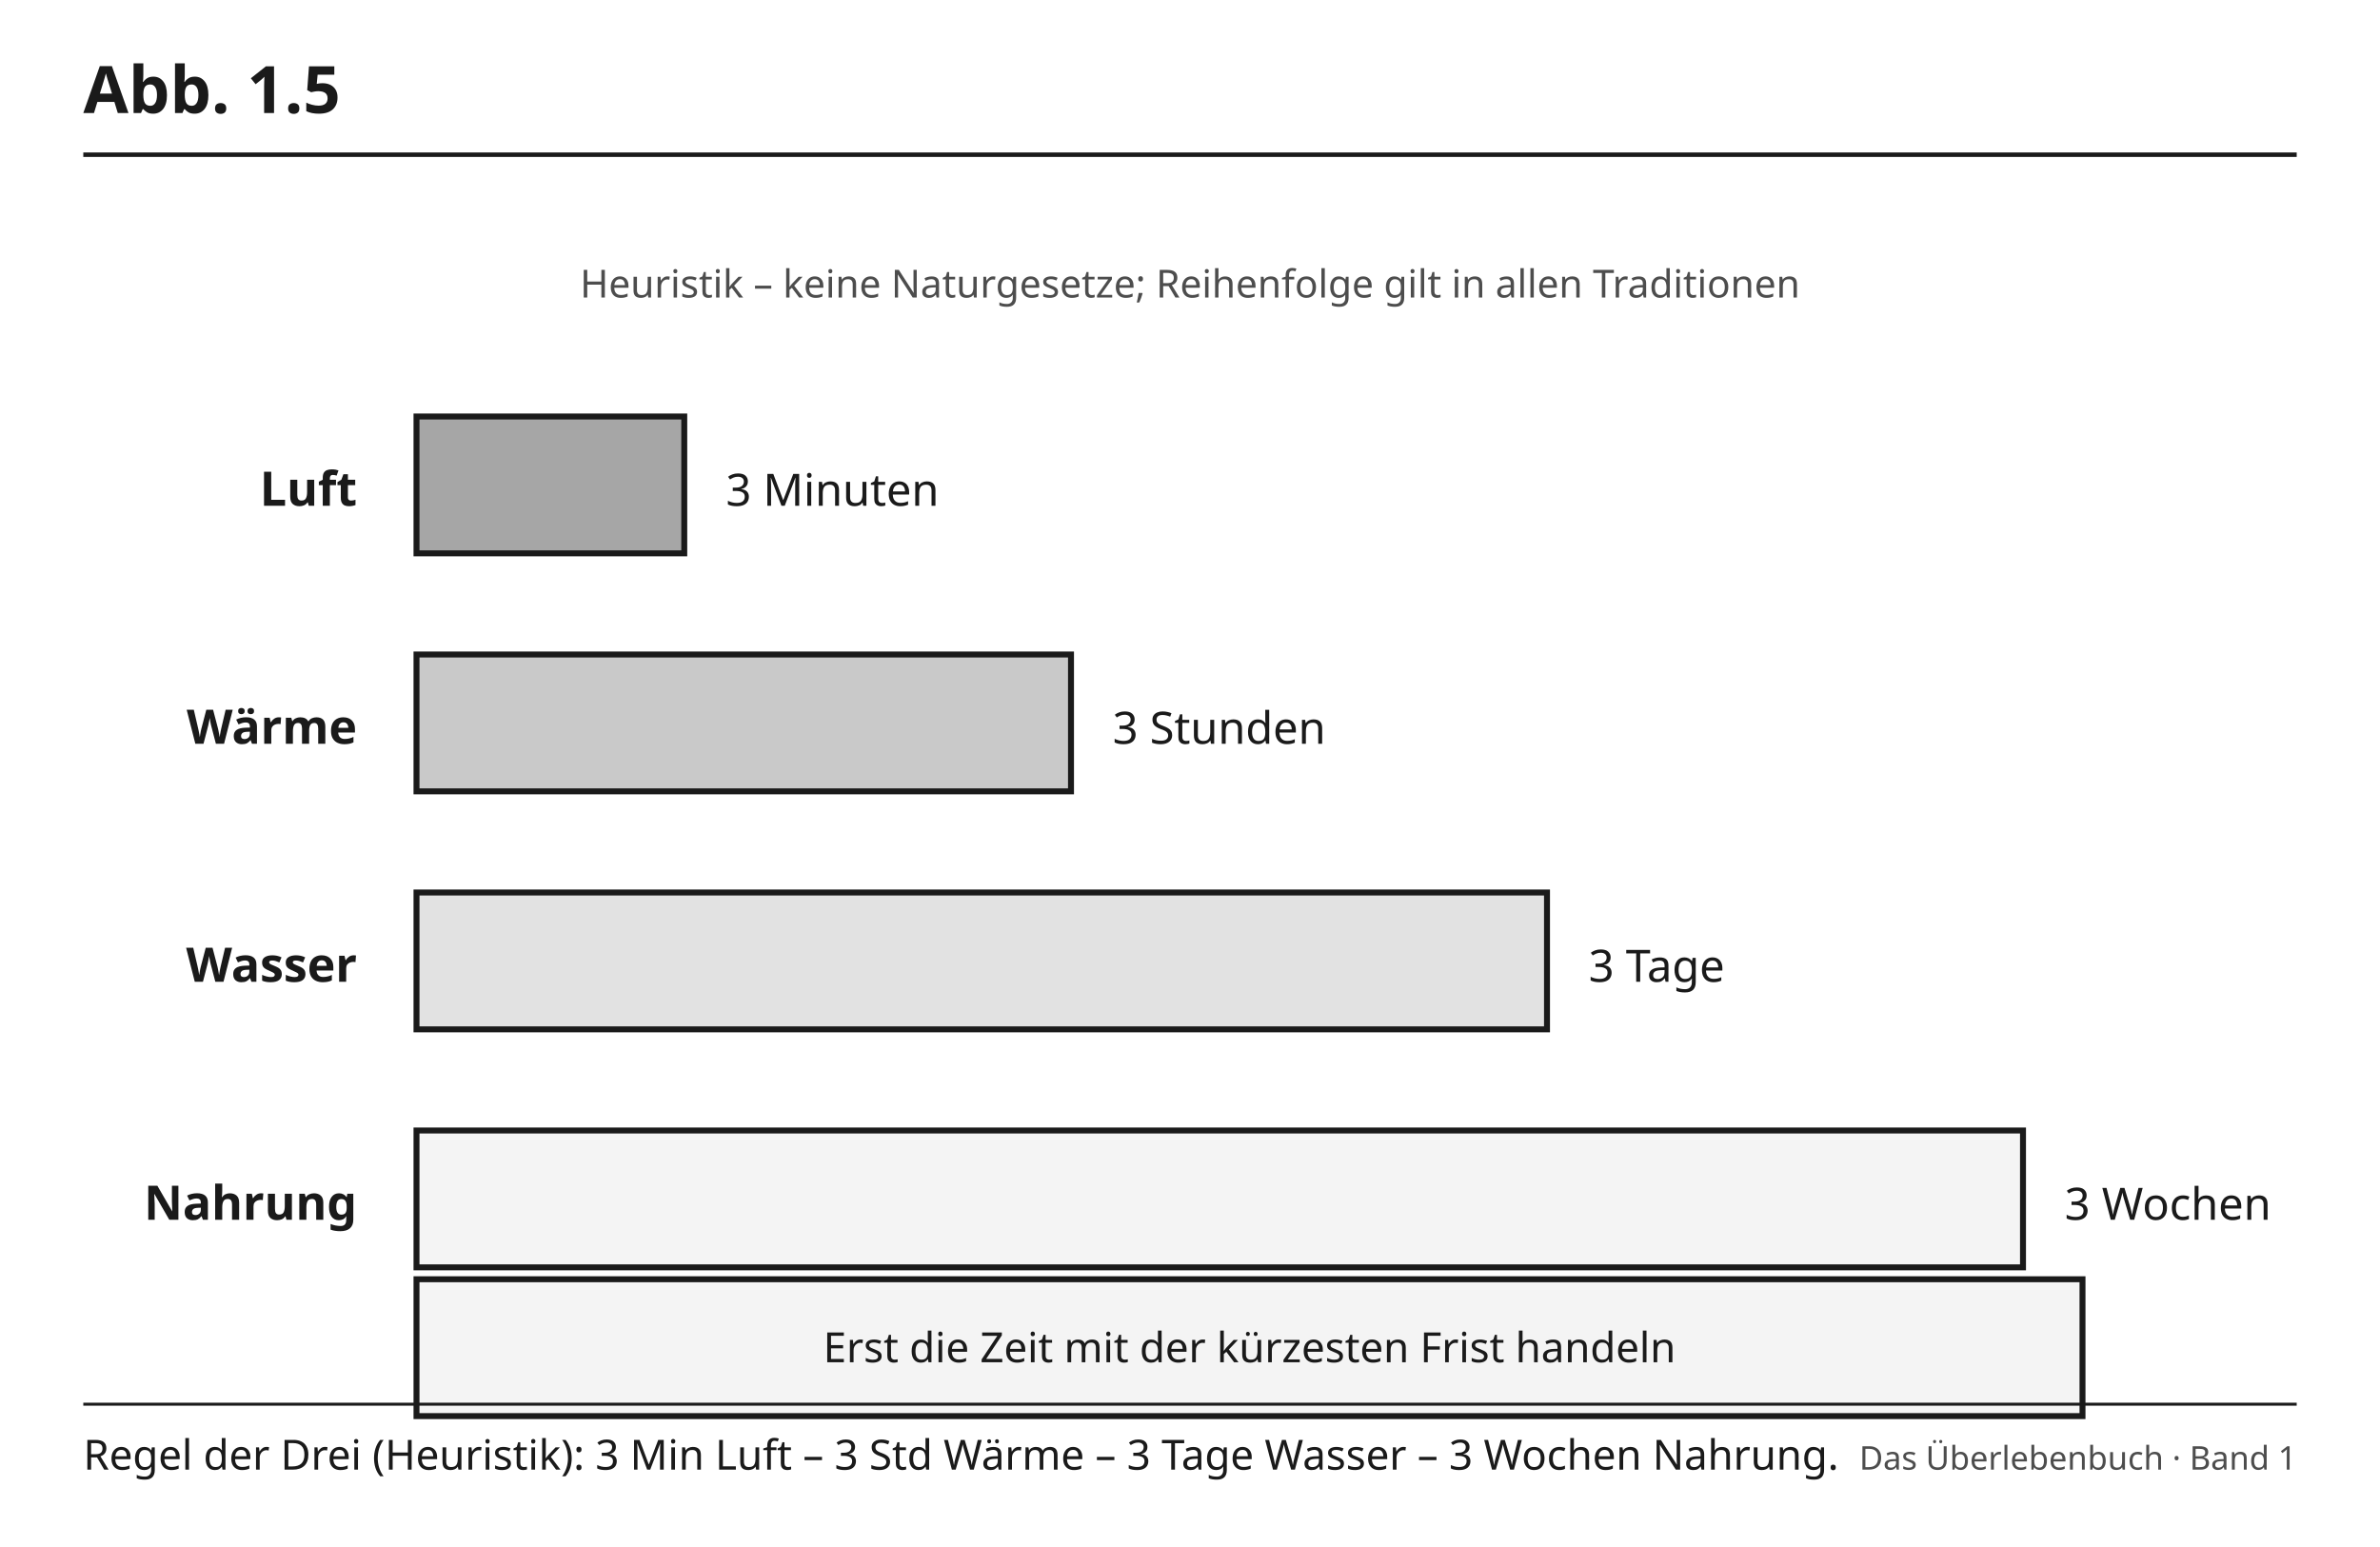
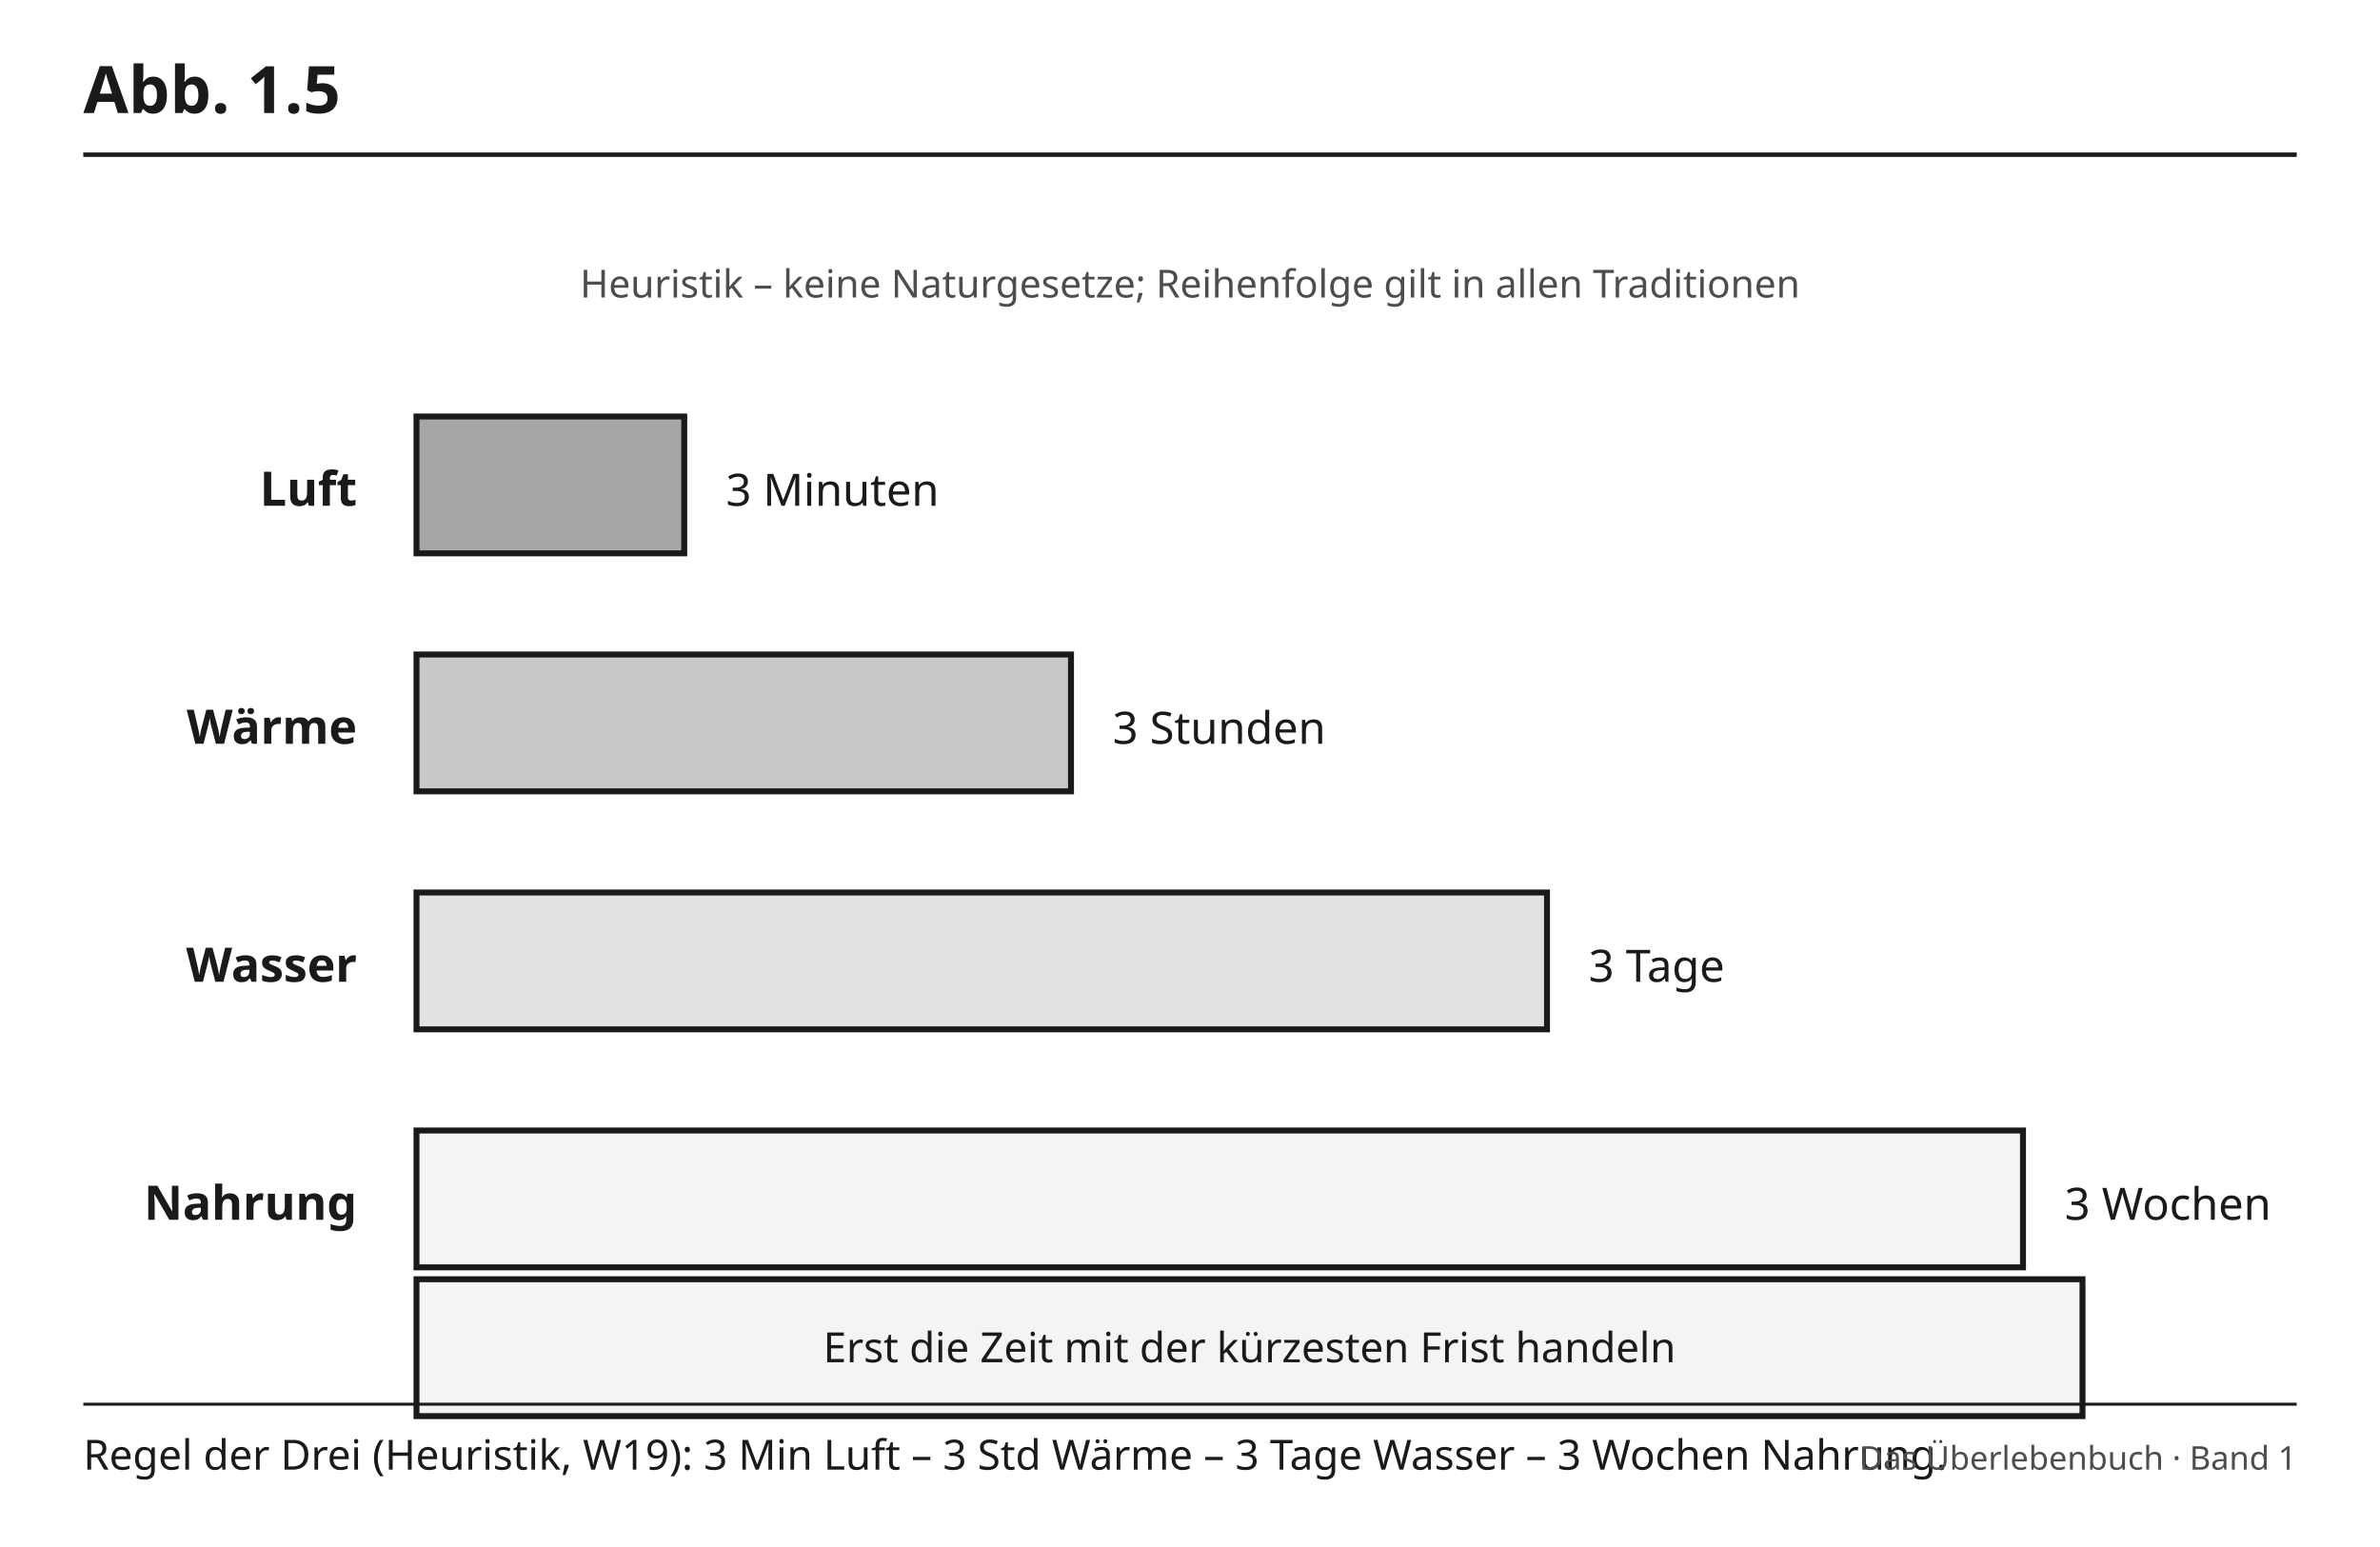
- <svg xmlns="http://www.w3.org/2000/svg" viewBox="0 0 800 520" role="img" aria-label="Abb. 1.5 – Regel der Drei (Heuristik): 3 Min Luft – 3 Std Wärme – 3 Tage Wasser – 3 Wochen Nahrung.">
+ <svg xmlns="http://www.w3.org/2000/svg" viewBox="0 0 800 520" role="img" aria-label="Abb. 1.5 – Regel der Drei (Heuristik, W19): 3 Min Luft – 3 Std Wärme – 3 Tage Wasser – 3 Wochen Nahrung.">
  <defs>
    <marker id="ah" markerWidth="10" markerHeight="8" refX="9" refY="4" orient="auto">
      <path d="M0 0 L10 4 L0 8 z" fill="#1a1a1a" />
    </marker>
    <marker id="ahs" markerWidth="10" markerHeight="8" refX="1" refY="4" orient="auto">
      <path d="M10 0 L0 4 L10 8 z" fill="#1a1a1a" />
    </marker>
    <pattern id="hatch" width="8" height="8" patternTransform="rotate(45)" patternUnits="userSpaceOnUse">
      <line x1="0" y1="0" x2="0" y2="8" stroke="#8c8c8c" stroke-width="1.6" />
    </pattern>
    <pattern id="cross" width="8" height="8" patternUnits="userSpaceOnUse">
      <path d="M0 0 L8 8 M8 0 L0 8" stroke="#bfbfbf" stroke-width="1" />
    </pattern>
    <pattern id="dots" width="7" height="7" patternUnits="userSpaceOnUse">
      <circle cx="2" cy="2" r="1.4" fill="#8c8c8c" />
    </pattern>
  </defs>
  <rect x="0" y="0" width="800" height="520" fill="#ffffff" />
  <text x="28" y="38" font-family="sans-serif" font-size="22" text-anchor="start" font-weight="bold" fill="#1a1a1a">Abb. 1.5</text>
  <line x1="28" y1="52" x2="772" y2="52" stroke="#1a1a1a" stroke-width="1.5" />
  <text x="400" y="100" font-family="sans-serif" font-size="13" text-anchor="middle" font-weight="normal" fill="#4d4d4d">Heuristik – keine Naturgesetze; Reihenfolge gilt in allen Traditionen</text>
  <text x="120" y="170" font-family="sans-serif" font-size="16" text-anchor="end" font-weight="bold" fill="#1a1a1a">Luft</text>
  <rect x="140" y="140" width="90" height="46" fill="#a6a6a6" stroke="#1a1a1a" stroke-width="2" />
  <text x="244" y="170" font-family="sans-serif" font-size="15" text-anchor="start" font-weight="normal" fill="#1a1a1a">3 Minuten</text>
  <text x="120" y="250" font-family="sans-serif" font-size="16" text-anchor="end" font-weight="bold" fill="#1a1a1a">Wärme</text>
  <rect x="140" y="220" width="220" height="46" fill="#c9c9c9" stroke="#1a1a1a" stroke-width="2" />
  <text x="374" y="250" font-family="sans-serif" font-size="15" text-anchor="start" font-weight="normal" fill="#1a1a1a">3 Stunden</text>
  <text x="120" y="330" font-family="sans-serif" font-size="16" text-anchor="end" font-weight="bold" fill="#1a1a1a">Wasser</text>
  <rect x="140" y="300" width="380" height="46" fill="#e2e2e2" stroke="#1a1a1a" stroke-width="2" />
  <text x="534" y="330" font-family="sans-serif" font-size="15" text-anchor="start" font-weight="normal" fill="#1a1a1a">3 Tage</text>
  <text x="120" y="410" font-family="sans-serif" font-size="16" text-anchor="end" font-weight="bold" fill="#1a1a1a">Nahrung</text>
  <rect x="140" y="380" width="540" height="46" fill="#f4f4f4" stroke="#1a1a1a" stroke-width="2" />
  <text x="694" y="410" font-family="sans-serif" font-size="15" text-anchor="start" font-weight="normal" fill="#1a1a1a">3 Wochen</text>
  <rect x="140" y="430" width="560" height="46" fill="#f4f4f4" stroke="#1a1a1a" stroke-width="2" />
  <text x="420" y="457.9" font-family="sans-serif" font-size="14" text-anchor="middle" font-weight="normal" fill="#1a1a1a">Erst die Zeit mit der kürzesten Frist handeln</text>
  <line x1="28" y1="472" x2="772" y2="472" stroke="#1a1a1a" stroke-width="1" />
-   <text x="28" y="494" font-family="sans-serif" font-size="14" text-anchor="start" font-weight="normal" fill="#1a1a1a">Regel der Drei (Heuristik): 3 Min Luft – 3 Std Wärme – 3 Tage Wasser – 3 Wochen Nahrung.</text>
+   <text x="28" y="494" font-family="sans-serif" font-size="14" text-anchor="start" font-weight="normal" fill="#1a1a1a">Regel der Drei (Heuristik, W19): 3 Min Luft – 3 Std Wärme – 3 Tage Wasser – 3 Wochen Nahrung.</text>
  <text x="772" y="494" font-family="sans-serif" font-size="11" text-anchor="end" font-weight="normal" fill="#4d4d4d">Das Überlebenbuch · Band 1</text>
</svg>
